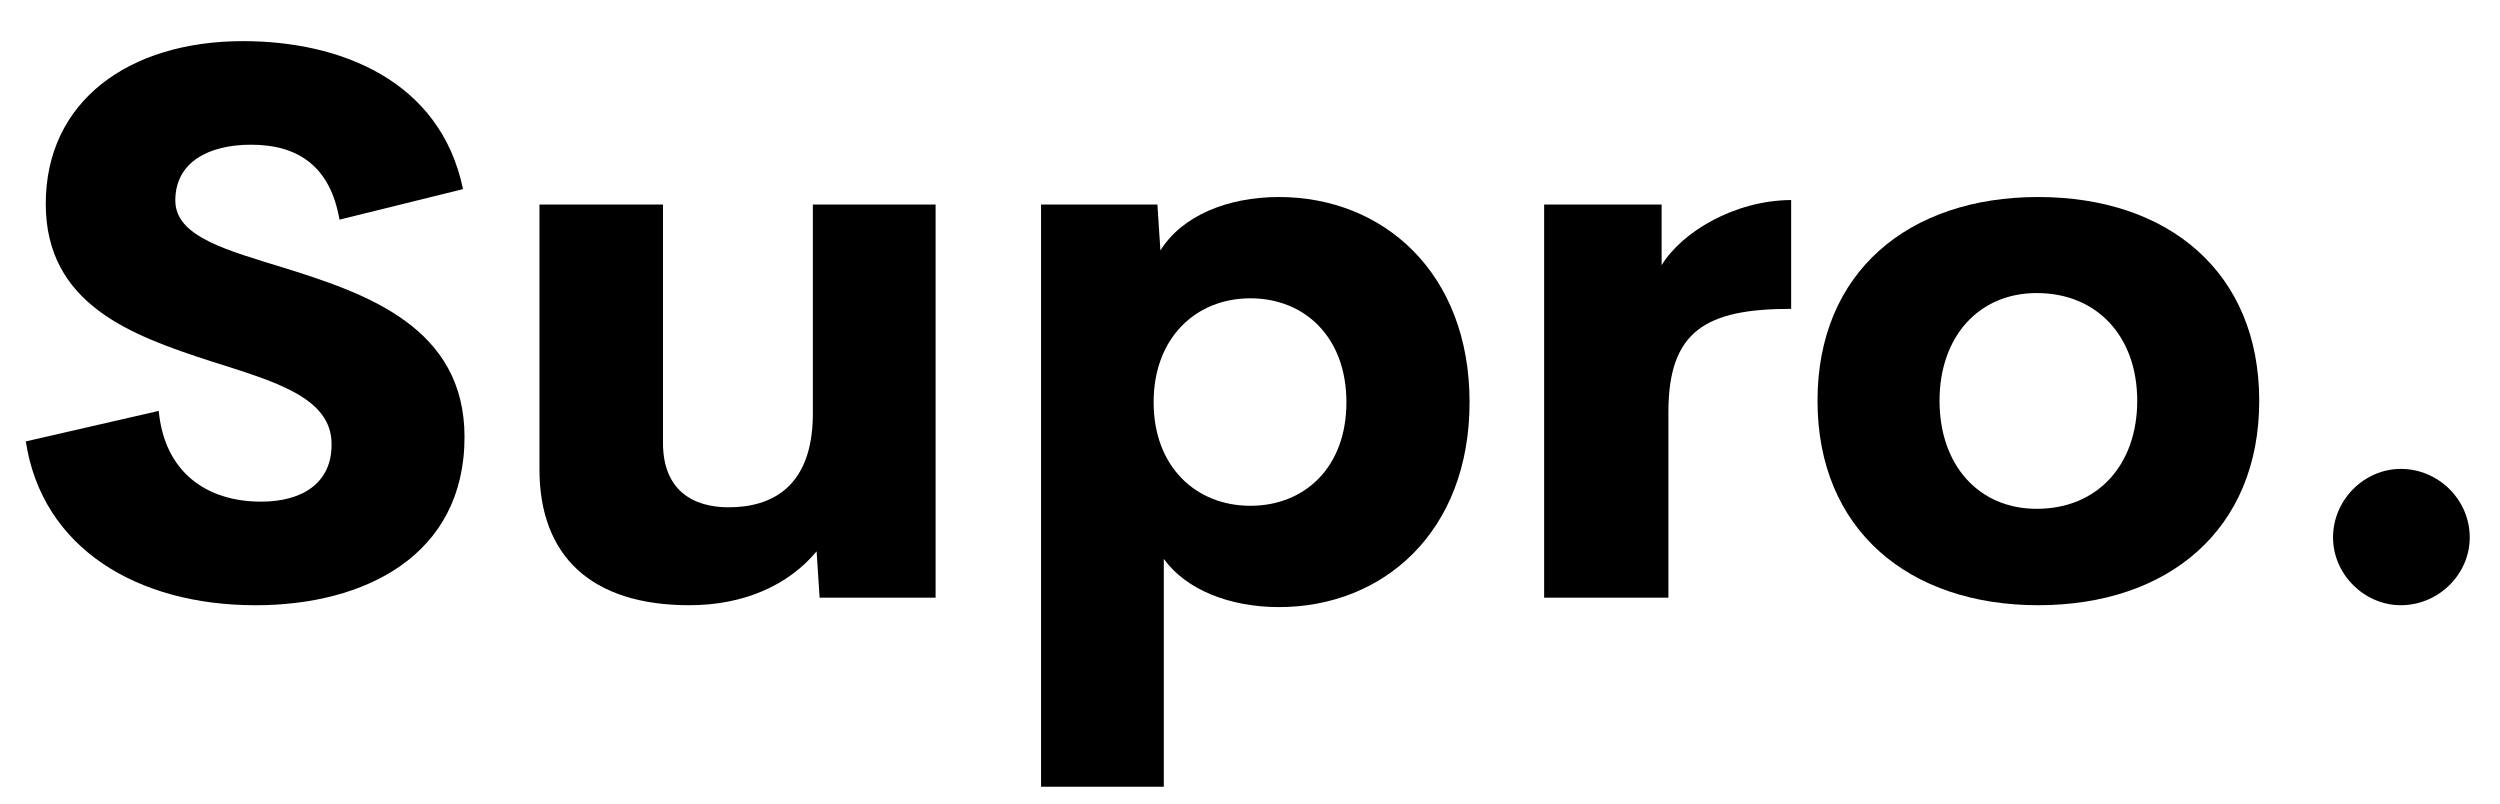
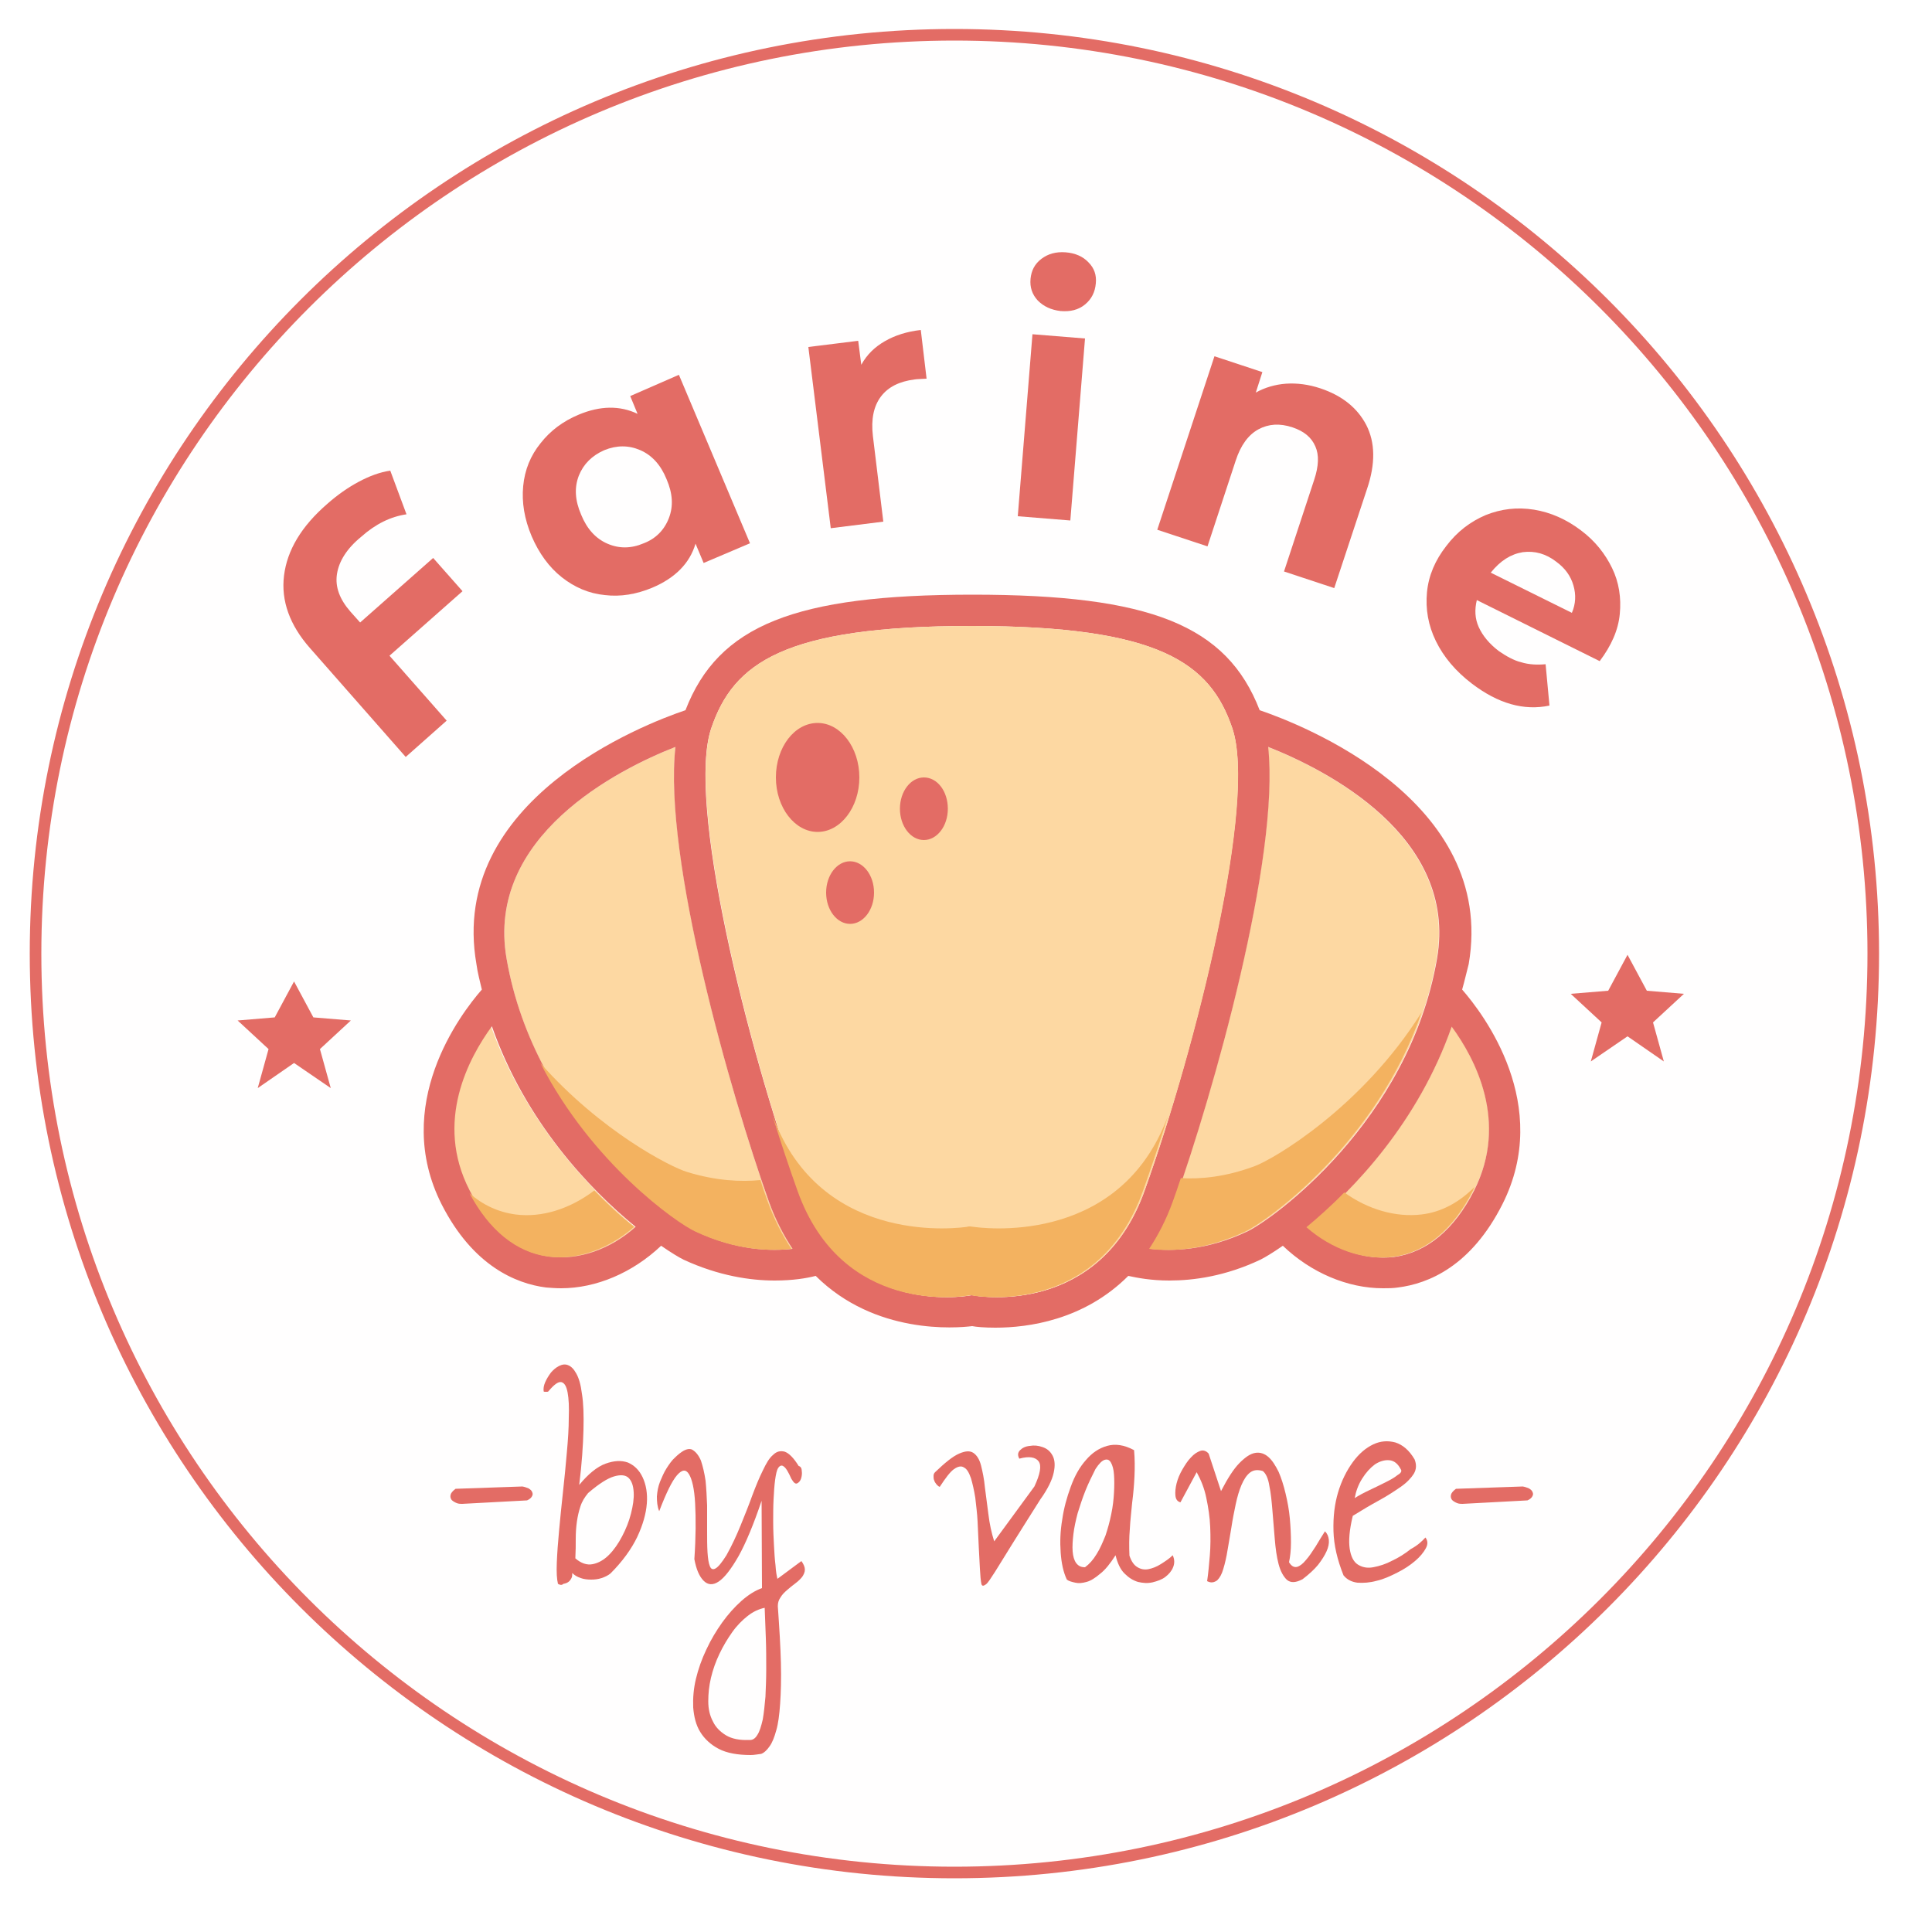
- <svg xmlns="http://www.w3.org/2000/svg" version="1.1" id="Layer_1" x="0px" y="0px" width="97.25px" height="31.25px" viewBox="0 0 97.25 31.25" enable-background="new 0 0 97.25 31.25" xml:space="preserve">
-   <g>
-     <path d="M1.004,17.171l5.171-1.187c0.22,2.358,1.831,3.53,3.984,3.53c1.611,0,2.754-0.732,2.739-2.241   c0-1.816-2.212-2.432-4.702-3.223C5.135,13.055,1.78,11.854,1.78,7.928C1.78,3.943,5.003,1.6,9.456,1.6   c3.75,0,7.676,1.509,8.555,5.757l-4.805,1.187c-0.352-2.036-1.567-2.915-3.442-2.915c-1.641,0-2.944,0.674-2.944,2.168   c0,1.421,2.007,1.934,4.321,2.651c3.135,0.981,6.929,2.3,6.929,6.548c0,4.614-3.882,6.548-8.13,6.548   C5.325,23.543,1.634,21.316,1.004,17.171z" />
-     <path d="M36.395,7.957V23.25h-4.512l-0.117-1.802c-1.099,1.318-2.827,2.095-4.951,2.095c-3.838,0-5.83-1.934-5.83-5.288V7.957   h4.805v9.272c0,1.86,1.187,2.505,2.549,2.505c1.67,0,3.252-0.776,3.281-3.574V7.957H36.395z" />
-     <path d="M57.166,15.647c0,5.054-3.369,7.969-7.412,7.969c-1.89,0-3.604-0.659-4.482-1.875v8.862h-4.775V7.957h4.526l0.117,1.787   c0.835-1.348,2.607-2.08,4.614-2.08C53.797,7.664,57.166,10.594,57.166,15.647z M52.376,15.647c0-2.549-1.641-4.043-3.735-4.043   c-2.124,0-3.765,1.538-3.765,4.043s1.641,4.028,3.765,4.028C50.735,19.676,52.376,18.196,52.376,15.647z" />
-     <path d="M69.676,7.781v4.233c-3.311,0-4.775,0.85-4.775,4.014v7.222h-4.834V7.957h4.57v2.358   C65.413,9.041,67.449,7.796,69.676,7.781z" />
-     <path d="M70.701,15.589c0-4.995,3.53-7.925,8.584-7.925c5.068,0,8.599,2.93,8.599,7.925c0,5.024-3.545,7.954-8.599,7.954   C74.261,23.543,70.701,20.613,70.701,15.589z M83.138,15.589c0-2.49-1.553-4.189-3.911-4.189c-2.256,0-3.779,1.699-3.779,4.189   c0,2.505,1.523,4.204,3.779,4.204C81.585,19.793,83.138,18.094,83.138,15.589z" />
-     <path d="M90.755,20.906c0-1.465,1.216-2.666,2.637-2.666c1.465,0,2.681,1.201,2.681,2.666c0,1.436-1.216,2.637-2.681,2.637   C91.971,23.543,90.755,22.342,90.755,20.906z" />
-   </g>
+ <svg xmlns="http://www.w3.org/2000/svg" version="1.1" id="Layer_1" x="0px" y="0px" viewBox="0 0 500 500" style="enable-background:new 0 0 500 500;" xml:space="preserve">
+   <style type="text/css">
+ 	.st0{fill:#FFFEFE;}
+ 	.st1{fill:none;stroke:#E36C65;stroke-width:3;stroke-miterlimit:10;}
+ 	.st2{fill:#E36C65;}
+ 	.st3{fill:#FDD8A2;}
+ 	.st4{fill:#F3B260;}
+ 	.st5{fill:none;}
+ </style>
+   <path class="st0" d="M484.9,246.8c0,131.4-106.5,237.8-237.8,237.8S9.2,378.2,9.2,246.8S115.7,9,247,9S484.9,115.4,484.9,246.8" />
+   <circle class="st1" cx="247" cy="246.8" r="237.8" />
+   <polygon class="st2" points="435.8,257.2 426.2,256.4 421.2,247.1 416.2,256.4 406.5,257.2 414.5,264.6 411.7,274.7 421.2,268.2   430.6,274.7 427.8,264.6 " />
+   <polygon class="st2" points="90.8,264.1 81.1,263.3 76.1,254 71.1,263.3 61.5,264.1 69.5,271.5 66.7,281.6 76.1,275.1 85.6,281.6   82.8,271.5 " />
+   <path class="st2" d="M119.6,389.2c-0.4,0-0.9,0-1.4-0.2c-0.5-0.2-1-0.5-1.3-0.8c-0.3-0.4-0.4-0.8-0.3-1.3c0.1-0.5,0.5-1,1.3-1.6  l17.3-0.6c0.6,0.1,1.1,0.3,1.6,0.5c0.5,0.3,0.8,0.6,0.9,0.9c0.2,0.4,0.2,0.7,0,1.1c-0.2,0.4-0.6,0.8-1.3,1.1L119.6,389.2z" />
+   <path class="st2" d="M144.4,409.9c-0.3-1.2-0.4-3-0.3-5.5c0.1-2.5,0.3-5.2,0.6-8.4c0.3-3.1,0.6-6.4,1-9.9c0.4-3.5,0.7-6.9,1-10.2  s0.5-6.3,0.5-9c0.1-2.7,0-4.9-0.3-6.5c-0.3-1.6-0.8-2.5-1.6-2.7c-0.8-0.2-1.9,0.6-3.4,2.4c-0.1,0.1-0.3,0.1-0.6,0.1s-0.5,0-0.6-0.1  c-0.1-0.7,0-1.5,0.4-2.4c0.4-0.9,0.9-1.7,1.5-2.5c0.6-0.7,1.3-1.3,2.1-1.7c0.8-0.4,1.6-0.5,2.3-0.2c0.8,0.3,1.5,1,2.1,2.1  c0.7,1.2,1.2,2.9,1.5,5.3c0.4,2.4,0.5,5.5,0.4,9.4c-0.1,3.8-0.4,8.6-1.1,14.2c2.3-2.8,4.6-4.7,6.8-5.5c2.2-0.8,4.1-0.9,5.8-0.3  c1.6,0.7,2.9,1.9,3.8,3.8c0.9,1.9,1.3,4.2,1.1,6.8c-0.2,2.6-1,5.5-2.5,8.7c-1.5,3.1-3.8,6.3-6.9,9.4c-0.6,0.5-1.4,0.9-2.3,1.2  c-0.9,0.3-1.8,0.4-2.7,0.4c-0.9,0-1.9-0.1-2.7-0.4c-0.9-0.3-1.6-0.7-2.2-1.3c0,0.5,0,0.9-0.2,1.3c-0.2,0.4-0.5,0.8-0.8,1  c-0.4,0.3-0.8,0.4-1.3,0.5C145.4,410.3,144.9,410.2,144.4,409.9 M148.9,403.3c1.5,1.3,3,1.8,4.5,1.5c1.5-0.3,2.9-1.1,4.2-2.4  c1.3-1.3,2.4-2.9,3.4-4.8c1-1.9,1.8-3.9,2.3-5.9c0.5-2,0.8-3.8,0.7-5.5c-0.1-1.7-0.5-2.9-1.3-3.7c-0.8-0.8-2.1-0.9-3.8-0.4  c-1.7,0.5-3.9,1.9-6.7,4.3c-0.9,1.1-1.6,2.2-2,3.5c-0.4,1.2-0.7,2.5-0.9,3.9c-0.2,1.4-0.3,2.9-0.3,4.4  C149,399.8,149,401.5,148.9,403.3" />
+   <path class="st2" d="M194.3,454.2c-3.4,0-6.2-0.5-8.3-1.6c-2.1-1.1-3.7-2.6-4.8-4.4c-1.1-1.8-1.6-3.9-1.8-6.3  c-0.1-2.4,0.1-4.9,0.7-7.4c0.6-2.5,1.5-5.1,2.7-7.6c1.2-2.6,2.6-4.9,4.1-7c1.5-2.1,3.2-4,5-5.6c1.8-1.6,3.6-2.7,5.3-3.3l-0.1-22.6  c-2.1,6.2-4.1,11-6,14.4c-1.9,3.3-3.6,5.5-5.1,6.5c-1.5,1-2.8,0.9-3.9-0.2c-1.1-1.1-1.9-2.9-2.4-5.6c0.4-5.8,0.4-10.6,0.2-14.4  c-0.2-3.8-0.8-6.3-1.6-7.6c-0.8-1.3-1.8-1.2-3.1,0.3c-1.3,1.5-2.8,4.6-4.6,9.3c-0.5-1.2-0.6-2.5-0.6-3.8c0.1-1.3,0.3-2.5,0.8-3.8  c0.5-1.2,1-2.4,1.7-3.5c0.7-1.1,1.4-2.1,2.2-2.8c0.8-0.8,1.6-1.4,2.3-1.8c0.8-0.4,1.4-0.5,2-0.3c1,0.5,1.8,1.5,2.4,2.9  c0.5,1.5,0.9,3.2,1.2,5.2c0.2,2,0.3,4.1,0.4,6.4c0,2.3,0,4.4,0,6.5c0,2.1,0,3.9,0.1,5.6c0.1,1.6,0.3,2.9,0.6,3.6  c0.3,0.8,0.8,1,1.5,0.6c0.7-0.4,1.6-1.5,2.8-3.4c1.4-2.5,2.6-5.1,3.7-7.8c1.1-2.7,2.1-5.2,3-7.7c0.9-2.4,1.8-4.6,2.7-6.4  c0.9-1.9,1.7-3.3,2.7-4.1c0.9-0.9,1.9-1.1,3-0.8c1.1,0.4,2.3,1.6,3.6,3.7c0.5,0.1,0.8,0.6,0.8,1.3c0.1,0.7,0,1.4-0.2,2  c-0.2,0.6-0.6,1-1,1.2c-0.5,0.2-0.9-0.2-1.5-1.2c-0.8-1.8-1.4-2.8-2-3.2c-0.5-0.4-1-0.2-1.4,0.4c-0.4,0.6-0.6,1.7-0.8,3.1  c-0.2,1.4-0.3,3.1-0.4,5c-0.1,1.9-0.1,3.8-0.1,5.9c0,2.1,0.1,4.1,0.2,6c0.1,1.9,0.2,3.6,0.4,5.2c0.1,1.6,0.3,2.7,0.5,3.5l6.2-4.6  c0.6,0.8,0.9,1.6,0.9,2.2c0,0.7-0.3,1.3-0.7,1.9c-0.5,0.6-1,1.1-1.8,1.7c-0.7,0.5-1.4,1.1-2.1,1.7c-0.7,0.6-1.3,1.2-1.7,1.9  c-0.5,0.7-0.7,1.4-0.7,2.3c0.4,5.7,0.7,10.6,0.8,14.7c0.1,4.1,0,7.6-0.2,10.5c-0.2,2.9-0.5,5.2-1,6.9c-0.5,1.8-1,3.1-1.7,4.1  c-0.7,1-1.4,1.7-2.2,2C196.1,454,195.2,454.2,194.3,454.2 M197.9,416.1c-1.5,0.3-3,1-4.4,2.1c-1.4,1.1-2.8,2.5-4,4.2  c-1.2,1.7-2.3,3.5-3.3,5.6c-1,2.1-1.7,4.1-2.2,6.2s-0.7,4.1-0.7,6.1c0,2,0.4,3.7,1.2,5.2c0.7,1.5,1.9,2.7,3.4,3.6  c1.5,0.9,3.5,1.3,5.9,1.2c0.9,0.1,1.6-0.3,2.2-1.3c0.6-0.9,1-2.3,1.4-4c0.3-1.7,0.5-3.7,0.7-5.9c0.1-2.3,0.2-4.7,0.2-7.2  c0-2.5,0-5.2-0.1-7.9C198.1,421.3,198,418.7,197.9,416.1" />
+   <path class="st2" d="M254,410c-0.2-0.9-0.3-2.3-0.4-4c-0.1-1.7-0.2-3.6-0.3-5.7c-0.1-2.1-0.2-4.2-0.3-6.5c-0.1-2.2-0.4-4.3-0.6-6.2  c-0.3-1.9-0.7-3.6-1.1-5c-0.5-1.4-1-2.4-1.8-2.8c-0.7-0.5-1.6-0.3-2.6,0.4c-1,0.7-2.2,2.3-3.7,4.6c-0.3-0.1-0.5-0.3-0.8-0.6  c-0.2-0.3-0.5-0.6-0.6-1c-0.2-0.4-0.2-0.8-0.2-1.2c0-0.4,0.1-0.7,0.4-1c2.6-2.5,4.6-4.1,6.2-4.8c1.6-0.7,2.8-0.8,3.7-0.2  c0.9,0.6,1.6,1.7,2,3.3c0.4,1.6,0.8,3.5,1,5.7c0.3,2.2,0.6,4.5,0.9,6.9c0.3,2.5,0.8,4.8,1.5,7l10.4-14.2c1.5-3.2,1.9-5.4,1.1-6.5  c-0.8-1.1-2.5-1.4-5-0.7c-0.5-0.9-0.4-1.6,0.2-2.2c0.6-0.6,1.4-1,2.5-1.1c1.1-0.2,2.2-0.1,3.3,0.3c1.2,0.4,2,1.1,2.6,2.2  c0.6,1.1,0.7,2.6,0.3,4.4c-0.4,1.9-1.5,4.2-3.5,7c-3,4.7-5.4,8.6-7.3,11.6c-1.9,3-3.3,5.4-4.4,7.1c-1.1,1.7-1.8,2.8-2.3,3.2  C254.5,410.5,254.2,410.5,254,410" />
+   <path class="st2" d="M276.1,408.8c-0.9-1.9-1.4-4.2-1.6-7c-0.2-2.8-0.1-5.6,0.4-8.5c0.4-2.9,1.2-5.8,2.2-8.5c1-2.8,2.3-5.1,3.9-6.9  c1.6-1.9,3.4-3.1,5.5-3.7c2.1-0.6,4.4-0.3,7,1.1c0.2,2.3,0.2,4.6,0.1,6.8c-0.1,2.2-0.3,4.5-0.6,6.8c-0.2,2.3-0.5,4.6-0.6,6.8  c-0.2,2.3-0.2,4.6-0.1,6.9c0.5,1.5,1.2,2.5,2.1,3c0.8,0.5,1.8,0.7,2.8,0.5c1-0.2,2.1-0.6,3.2-1.3c1.1-0.7,2.2-1.4,3.1-2.3  c0.5,1.1,0.5,2.1,0.1,3.1c-0.4,1-1.1,1.8-2,2.5c-0.9,0.7-2.1,1.1-3.3,1.4c-1.3,0.3-2.5,0.2-3.8-0.1c-1.3-0.4-2.4-1.1-3.5-2.2  c-1.1-1.1-1.8-2.7-2.3-4.7c-1.4,2.2-2.7,3.8-4,4.8c-1.3,1.1-2.4,1.8-3.5,2.1c-1.1,0.3-2,0.4-2.9,0.2S276.6,409.2,276.1,408.8   M280.8,405.6c1.1-0.8,2.1-1.9,3-3.4c0.9-1.4,1.6-3.1,2.3-4.8c0.6-1.8,1.1-3.6,1.5-5.6c0.4-1.9,0.6-3.7,0.7-5.5  c0.1-1.7,0.1-3.3,0-4.7c-0.1-1.4-0.4-2.4-0.8-3.1c-0.4-0.7-0.9-0.9-1.6-0.7c-0.7,0.2-1.5,1-2.4,2.4c-0.9,1.8-1.8,3.6-2.6,5.6  c-0.8,2-1.4,3.9-2,5.8c-0.5,1.9-0.9,3.7-1.1,5.4c-0.2,1.7-0.3,3.2-0.2,4.5c0.1,1.3,0.4,2.3,0.9,3  C279.1,405.3,279.8,405.6,280.8,405.6" />
+   <path class="st2" d="M312.4,409.2c0.3-2,0.5-4.2,0.7-6.6c0.2-2.4,0.2-4.9,0.1-7.4c-0.1-2.6-0.5-5.1-1-7.5c-0.5-2.5-1.4-4.7-2.5-6.7  l-4.2,7.8c-0.8-0.2-1.2-0.8-1.3-1.7c-0.1-0.9,0-2,0.3-3.2c0.3-1.2,0.8-2.4,1.5-3.6c0.7-1.2,1.4-2.3,2.2-3.1c0.8-0.9,1.6-1.4,2.4-1.7  c0.8-0.3,1.6,0,2.2,0.7l3.2,9.7c1.7-3.3,3.3-5.8,4.8-7.3c1.5-1.5,2.8-2.4,4.1-2.6c1.2-0.2,2.4,0.2,3.4,1.1c1,0.9,1.8,2.2,2.6,3.8  c0.7,1.6,1.3,3.5,1.8,5.6c0.5,2.1,0.9,4.2,1.1,6.4c0.2,2.2,0.3,4.3,0.3,6.3c0,2-0.2,3.7-0.5,5.1c0.6,1,1.3,1.4,2.1,1.2  c0.7-0.2,1.5-0.8,2.3-1.8c0.8-0.9,1.6-2.1,2.5-3.5c0.8-1.4,1.6-2.6,2.4-3.9c0.6,0.6,0.9,1.3,1,2.2c0.1,0.9-0.1,1.9-0.6,3  c-0.5,1.1-1.2,2.2-2.2,3.5c-1,1.2-2.3,2.4-4,3.7c-1.7,0.9-3,1-4,0.2c-0.9-0.8-1.7-2.2-2.2-4.1c-0.5-1.9-0.8-4.1-1-6.6  c-0.2-2.5-0.4-5-0.6-7.3c-0.2-2.4-0.4-4.5-0.8-6.4c-0.3-1.9-0.9-3.2-1.7-3.8c-1.3-0.4-2.4-0.3-3.3,0.4c-0.9,0.7-1.6,1.8-2.2,3.2  c-0.6,1.4-1.1,3.1-1.5,5c-0.4,1.9-0.8,3.9-1.1,5.9c-0.3,2-0.7,4-1,5.9c-0.3,1.9-0.7,3.6-1.1,4.9c-0.4,1.4-0.9,2.3-1.6,3  C314.1,409.6,313.4,409.7,312.4,409.2" />
+   <path class="st2" d="M368.9,397.9c0.6,0.8,0.7,1.7,0.1,2.8c-0.6,1.1-1.5,2.2-2.8,3.3c-1.3,1.1-2.8,2.1-4.6,3  c-1.8,0.9-3.5,1.7-5.3,2.1c-1.8,0.5-3.4,0.6-5,0.5c-1.5-0.2-2.7-0.8-3.6-1.9c-1.6-4-2.5-7.8-2.6-11.5c-0.1-3.7,0.3-7,1.2-10  c0.9-3,2.2-5.6,3.8-7.8c1.6-2.2,3.4-3.7,5.3-4.6c1.9-0.9,3.8-1,5.7-0.5c1.9,0.6,3.6,2,5,4.4c0.5,1.3,0.5,2.5-0.2,3.7  c-0.7,1.1-1.8,2.3-3.4,3.4c-1.6,1.1-3.4,2.3-5.6,3.5c-2.2,1.2-4.4,2.5-6.8,4c-0.9,3.7-1.1,6.5-0.8,8.5c0.3,2,1,3.4,2.1,4.1  c1.1,0.7,2.4,1,4,0.7c1.6-0.3,3.2-0.8,4.9-1.7c1.7-0.8,3.3-1.8,4.8-3C366.8,400,368,398.9,368.9,397.9 M362.6,380.4  c-0.8-1.6-1.8-2.4-3.1-2.5c-1.2-0.1-2.5,0.3-3.7,1.1c-1.2,0.9-2.3,2.1-3.3,3.7c-1,1.6-1.6,3.3-1.9,5c1.1-0.7,2.4-1.4,3.9-2.1  c1.5-0.7,2.9-1.4,4.1-2c1.2-0.6,2.3-1.2,3-1.8C362.5,381.3,362.8,380.8,362.6,380.4" />
+   <path class="st2" d="M378.5,389.2c-0.4,0-0.9,0-1.4-0.2c-0.5-0.2-1-0.5-1.3-0.8c-0.3-0.4-0.4-0.8-0.3-1.3c0.1-0.5,0.5-1,1.3-1.6  l17.3-0.6c0.6,0.1,1.1,0.3,1.6,0.5c0.5,0.3,0.8,0.6,0.9,0.9c0.2,0.4,0.2,0.7,0,1.1c-0.2,0.4-0.6,0.8-1.3,1.1L378.5,389.2z" />
+   <path class="st3" d="M164.4,317.6c-6.5,5.7-14.7,8.7-22.3,7.7c-8.5-1.1-15.6-7-20.8-17.2c-9-17.8-0.2-34.2,5.8-42.4  C135.9,290.2,152.5,307.8,164.4,317.6" />
+   <path class="st3" d="M205.1,323.2c-5.4,0.6-14.3,0.5-24.9-4.5c-6.3-2.9-41.9-28.3-49.1-70.6c-5.5-31.8,29-49,43.7-54.8  c-3.1,28.8,14.3,89.9,24.2,117.7C200.8,315.7,202.8,319.7,205.1,323.2" />
+   <path class="st3" d="M375.7,265.6c6,8.2,14.9,24.7,5.8,42.4c-5.1,10.2-12.3,16.1-20.8,17.2c-7.5,0.9-15.7-1.9-22.3-7.7  C350.4,307.8,367.1,290.2,375.7,265.6" />
+   <path class="st3" d="M328.1,193.3c14.8,5.8,49.2,23.1,43.7,54.8c-7.3,42.2-42.9,67.7-49.1,70.6c-10.6,5-19.5,5.1-24.9,4.5  c2.3-3.5,4.4-7.5,6.1-12.2C313.8,283.2,331.3,222.1,328.1,193.3" />
+   <path class="st2" d="M378.4,256.1c5.6,6.4,23.4,29.9,10.4,55.6c-8.1,16-19.1,20.5-27,21.5c-1.3,0.2-2.6,0.2-3.9,0.2  c-9.1,0-18.6-4-25.9-11c-2.6,1.8-4.6,3-5.8,3.6c-9.1,4.3-17.3,5.4-23.6,5.4c-4.7,0-8.3-0.7-10.6-1.2c-11.5,11.5-26,13.4-34.4,13.4  c-2.8,0-5-0.2-6-0.4c-4.1,0.5-25.1,2.3-40.5-13c-2.3,0.6-5.9,1.2-10.6,1.2c-6.3,0-14.5-1.2-23.6-5.4c-1.2-0.6-3.2-1.8-5.8-3.6  c-7.4,7-16.8,11-25.9,11c-1.3,0-2.6-0.1-3.9-0.2c-7.8-1-18.9-5.6-27-21.5c-13-25.7,4.8-49.2,10.4-55.6c-0.5-2.2-1.1-4.3-1.4-6.6  c-7.4-42.5,43.4-62.1,54.1-65.7c8.5-22,28.3-29.9,74.3-29.9s65.8,7.9,74.3,29.9c10.6,3.6,61.4,23.2,54.1,65.7  C379.5,251.8,379,254,378.4,256.1 M381.5,308.1c9-17.8,0.2-34.2-5.8-42.4c-8.6,24.6-25.3,42.2-37.2,51.9c6.5,5.7,14.7,8.6,22.3,7.7  C369.3,324.1,376.4,318.2,381.5,308.1 M371.9,248.1c5.5-31.8-29-49-43.7-54.8c3.1,28.8-14.3,89.9-24.2,117.7  c-1.7,4.7-3.8,8.7-6.1,12.2c5.4,0.6,14.3,0.5,24.9-4.5C329,315.8,364.6,290.4,371.9,248.1 M296.2,308.2  c13.6-38.1,29.1-101,22.7-119.8c-5.7-16.7-18.6-26.4-67.4-26.4s-61.7,9.7-67.4,26.4c-6.5,18.8,9,81.7,22.7,119.8  c11.6,32.4,42.7,27.3,44,27.1c0.2,0,0.5-0.1,0.7-0.1c0.2,0,0.5,0,0.7,0.1C253.5,335.5,284.6,340.6,296.2,308.2 M180.2,318.7  c10.6,5,19.5,5.1,24.9,4.5c-2.3-3.5-4.4-7.5-6.1-12.2c-9.9-27.8-27.4-88.9-24.2-117.7c-14.8,5.8-49.2,23.1-43.7,54.8  C138.4,290.4,174,315.8,180.2,318.7 M142.2,325.2c7.6,1,15.8-1.9,22.3-7.7c-11.9-9.7-28.6-27.3-37.2-51.9c-6,8.2-14.9,24.7-5.8,42.4  C126.6,318.2,133.7,324.1,142.2,325.2" />
+   <path class="st3" d="M318.9,188.4c6.5,18.8-9,81.7-22.7,119.8c-11.6,32.4-42.7,27.3-44,27.1c-0.2,0-0.5-0.1-0.7-0.1  c-0.2,0-0.5,0-0.7,0.1c-1.3,0.2-32.4,5.3-44-27.1c-13.6-38.1-29.1-101-22.7-119.8c5.7-16.7,18.6-26.4,67.4-26.4  S313.2,171.7,318.9,188.4" />
+   <path class="st4" d="M153.8,308.1c-6.2,4.7-13.5,7.1-20.4,6.2c-4.4-0.6-8.4-2.4-11.9-5.5c5.1,9.6,12.1,15.3,20.3,16.4  c7.6,1,15.8-2,22.3-7.7C160.9,315,157.4,311.8,153.8,308.1" />
+   <path class="st4" d="M177.8,303.3c-4.3-1.3-22.3-10.5-37.9-28.1c13.3,25.9,35.2,41.3,40,43.5c10.6,5,19.5,5.1,24.9,4.5  c-2.3-3.5-4.4-7.5-6.1-12.2c-0.6-1.7-1.3-3.6-1.9-5.6C191.7,305.9,185.3,305.6,177.8,303.3" />
+   <path class="st4" d="M347.9,308.6c-3.4,3.5-6.8,6.5-9.8,9c6.5,5.7,14.7,8.6,22.3,7.7c8.5-1.1,15.6-7,20.8-17.2  c0.1-0.3,0.3-0.6,0.4-0.9c-4,4-8.6,6.5-13.7,7.1C361.2,315.1,354,313,347.9,308.6" />
+   <path class="st4" d="M367.9,262c-15.4,24.6-38.3,38-43.2,39.8c-7.5,2.8-14,3.4-19.1,3.1c-0.7,2.1-1.4,4.2-2.1,6.1  c-1.7,4.7-3.8,8.7-6.1,12.2c5.4,0.7,14.3,0.5,24.9-4.5C327.8,316.1,356.3,295.9,367.9,262" />
+   <path class="st4" d="M251.9,317.5c-0.3,0-0.6-0.1-0.8-0.1c-0.3,0-0.6,0-0.8,0.1c-1.5,0.2-36.6,5.3-49.7-27.1c-0.2-0.5-0.4-1-0.6-1.4  c2.1,6.8,4.3,13.3,6.4,19.2c11.6,32.4,42.7,27.3,44,27.1c0.2,0,0.5-0.1,0.7-0.1c0.2,0,0.5,0,0.7,0.1c1.3,0.2,32.4,5.3,44-27.1  c2.1-5.9,4.3-12.4,6.4-19.2c-0.2,0.5-0.4,1-0.6,1.5C288.5,322.8,253.4,317.7,251.9,317.5" />
+   <path class="st2" d="M222.4,201.2c0-7.8-4.9-14.1-10.8-14.1c-6,0-10.8,6.3-10.8,14.1c0,7.8,4.9,14.1,10.8,14.1  C217.5,215.3,222.4,209,222.4,201.2" />
+   <path class="st2" d="M239.1,201.2c-3.4,0-6.2,3.6-6.2,8.1c0,4.5,2.8,8.1,6.2,8.1c3.4,0,6.2-3.6,6.2-8.1  C245.3,204.8,242.6,201.2,239.1,201.2" />
+   <path class="st2" d="M220,222.9c-3.4,0-6.2,3.6-6.2,8.1c0,4.5,2.8,8.1,6.2,8.1c3.4,0,6.2-3.6,6.2-8.1  C226.2,226.5,223.4,222.9,220,222.9" />
+   <path class="st2" d="M87.2,148.6c-0.5,3.3,0.7,6.5,3.5,9.7l2.5,2.8l18.9-16.7l7.6,8.6l-18.9,16.7l14.8,16.8l-10.6,9.4l-24.8-28.2  c-5.2-5.9-7.5-12.2-6.7-18.7c0.8-6.6,4.5-12.8,11.2-18.6c2.6-2.3,5.3-4.2,8.1-5.7c2.8-1.5,5.5-2.5,8.2-2.9l4.2,11.3  c-4.1,0.6-8,2.5-11.7,5.8C89.7,142,87.7,145.3,87.2,148.6" />
+   <path class="st2" d="M175.7,97l18.4,43.6l-12,5.1l-2.1-5c-1.5,5.1-5.3,8.9-11.2,11.4c-4.1,1.7-8.2,2.4-12.3,1.9  c-4.1-0.4-7.8-2-11.1-4.6c-3.3-2.6-5.9-6.2-7.8-10.6c-1.9-4.5-2.6-8.8-2.2-13c0.4-4.2,1.9-7.9,4.5-11.1c2.5-3.2,5.8-5.7,9.9-7.4  c5.5-2.3,10.6-2.4,15.2-0.2l-1.9-4.6L175.7,97z M173.1,134.1c1.2-3.1,1-6.4-0.6-10.1c-1.5-3.7-3.8-6.2-6.8-7.5c-3-1.3-6.1-1.3-9.3,0  c-3.2,1.4-5.4,3.6-6.6,6.6c-1.2,3.1-1,6.4,0.6,10.1c1.5,3.7,3.8,6.2,6.8,7.5c3,1.3,6.1,1.3,9.4-0.1  C169.7,139.4,171.9,137.2,173.1,134.1" />
+   <path class="st2" d="M229,88.3c2.6-1.5,5.7-2.5,9.3-2.9l1.5,12.6c-1.5,0.1-2.5,0.1-3.1,0.2c-3.9,0.5-6.8,1.9-8.7,4.4  c-1.9,2.5-2.6,5.9-2.1,10.2l2.7,22.2l-13.6,1.7l-5.8-46.9l12.9-1.6l0.8,6.2C224.4,91.7,226.4,89.8,229,88.3" />
+   <path class="st2" d="M267.2,86.5l13.6,1.1l-3.8,47.1l-13.6-1.1L267.2,86.5z M268.6,77.8c-1.5-1.6-2.1-3.5-1.9-5.6  c0.2-2.2,1.1-3.9,2.8-5.2c1.7-1.3,3.8-1.9,6.3-1.7c2.5,0.2,4.5,1.1,5.9,2.6c1.5,1.5,2.1,3.3,1.9,5.4c-0.2,2.3-1.1,4.1-2.8,5.5  c-1.7,1.4-3.8,1.9-6.3,1.7C272,80.2,270.1,79.3,268.6,77.8" />
+   <path class="st2" d="M353.6,110c2.3,4.5,2.4,10,0.2,16.5l-8.5,25.7l-13-4.3l7.8-23.7c1.2-3.6,1.3-6.5,0.3-8.7  c-1-2.3-2.9-3.9-5.9-4.9c-3.3-1.1-6.2-0.9-8.8,0.5c-2.6,1.4-4.6,4.1-5.9,8.1l-7.3,22.2l-13-4.3l14.8-44.9l12.4,4.1l-1.7,5.3  c2.3-1.3,5-2.1,7.8-2.3c2.9-0.2,5.9,0.2,8.9,1.2C347.4,102.4,351.3,105.6,353.6,110" />
+   <path class="st2" d="M393.7,171.4c2,0.6,4.1,0.7,6.3,0.5l1,10.7c-6.6,1.4-13.3-0.5-20.1-5.7c-4.2-3.2-7.3-6.9-9.3-11  c-2-4.1-2.7-8.3-2.3-12.6s2.1-8.3,5-12c2.8-3.7,6.2-6.3,10.2-8c4-1.6,8.1-2.1,12.5-1.4c4.3,0.7,8.4,2.5,12.2,5.4  c3.6,2.7,6.2,6,8,9.7c1.8,3.7,2.4,7.7,2,11.9c-0.4,4.2-2.2,8.2-5.2,12.2l-31.8-15.8c-0.6,2.5-0.5,4.8,0.5,7c1,2.2,2.7,4.3,5.2,6.2  C389.8,169.8,391.7,170.9,393.7,171.4 M394.1,142.9c-3.1,0.5-5.8,2.2-8.3,5.3l21,10.4c1-2.3,1.1-4.7,0.4-7.1  c-0.7-2.4-2.1-4.4-4.4-6.1C400.1,143.3,397.2,142.5,394.1,142.9" />
+   <rect class="st5" width="500" height="500" />
</svg>
